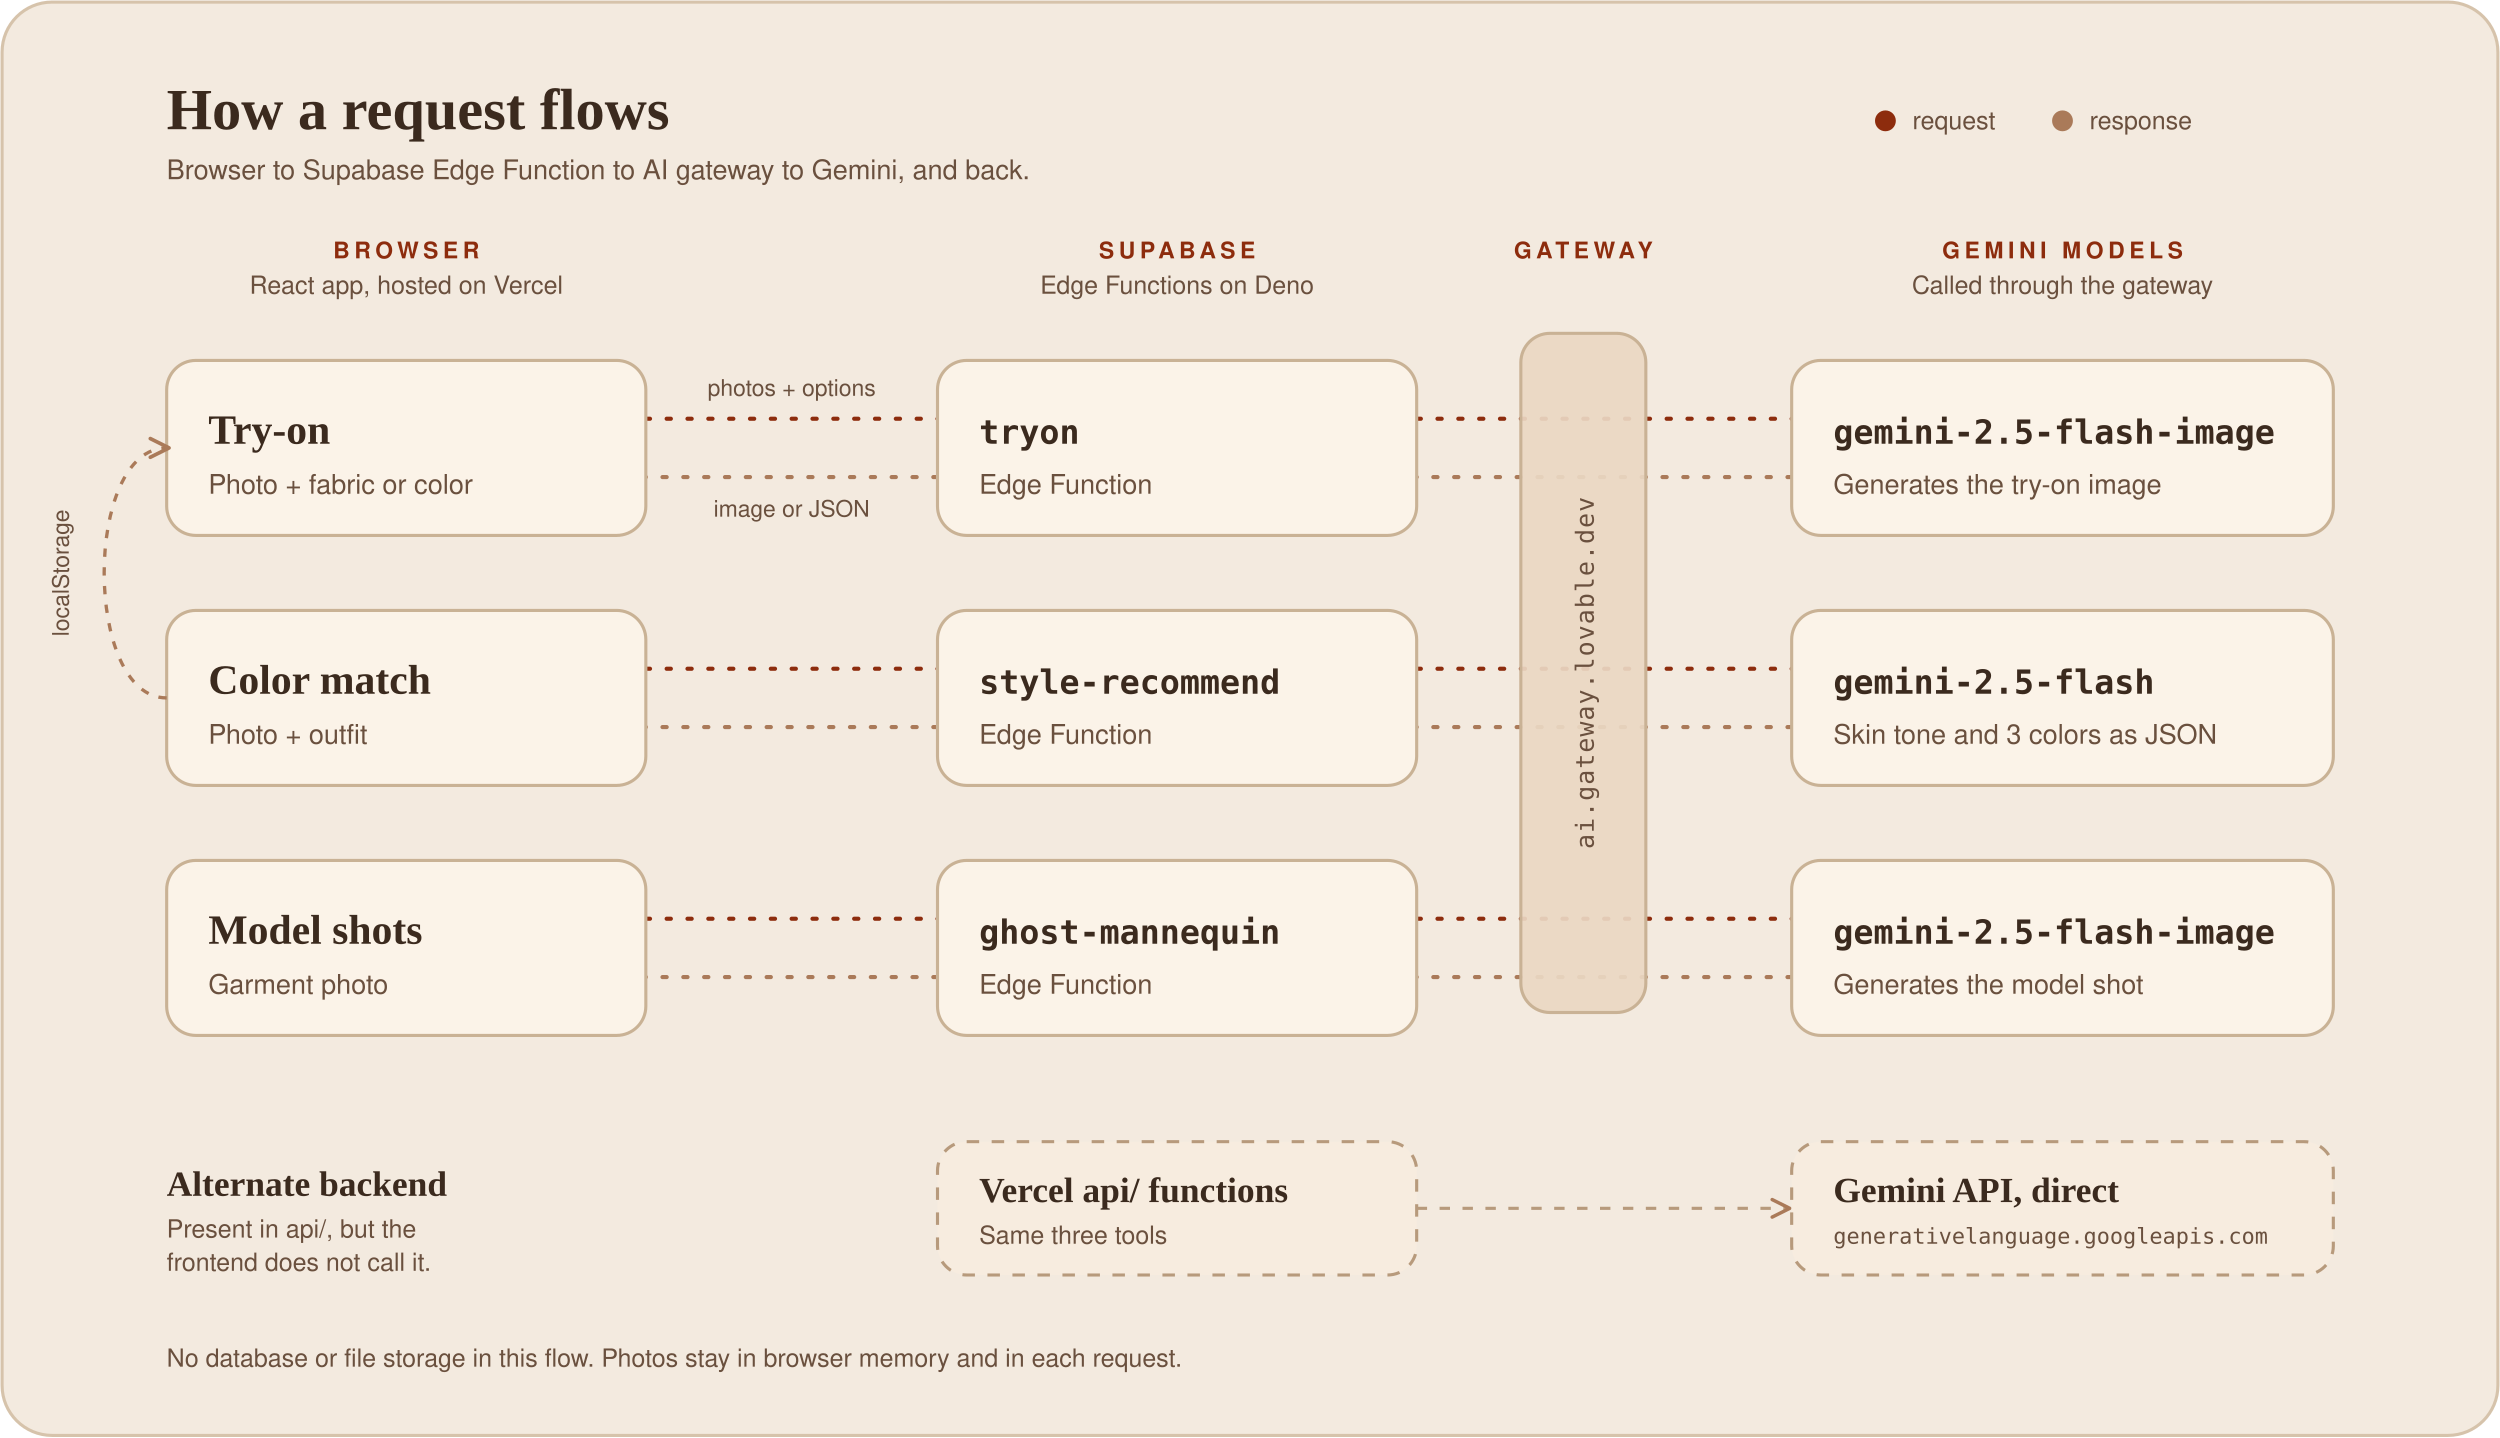
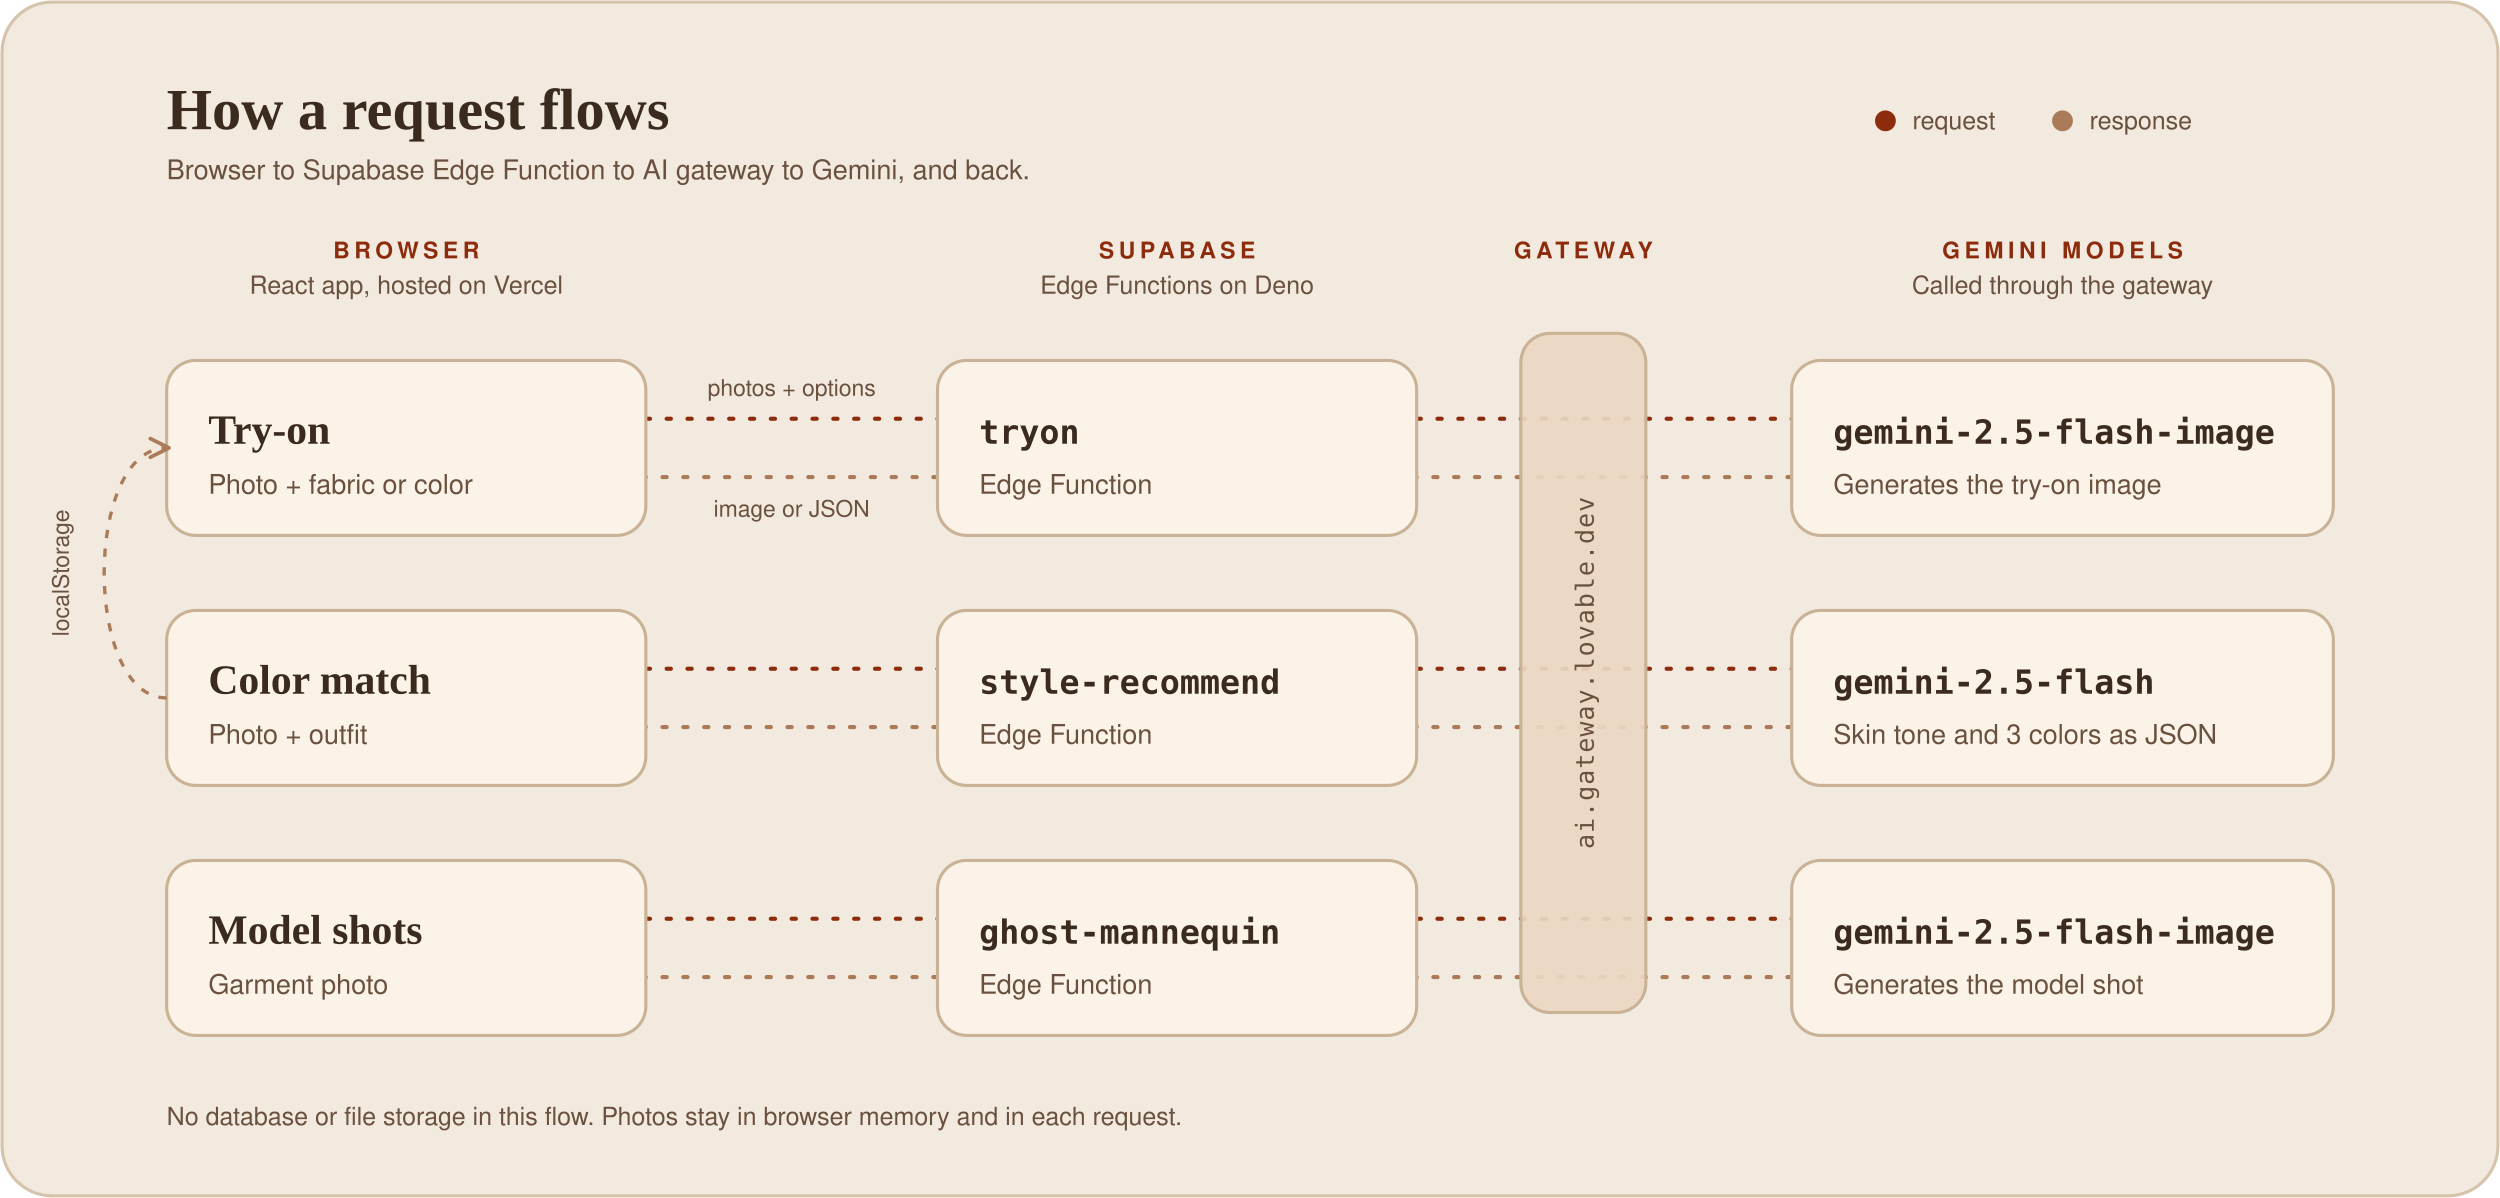
- <svg xmlns="http://www.w3.org/2000/svg" xmlns:xlink="http://www.w3.org/1999/xlink" viewBox="0 0 1200 690" width="1200" height="690" role="img" aria-labelledby="t d">
+ <svg xmlns="http://www.w3.org/2000/svg" xmlns:xlink="http://www.w3.org/1999/xlink" viewBox="0 0 1200 575" width="1200" height="575" role="img" aria-labelledby="t d">
  <defs>
    <style>
      .serif{font-family:Georgia,'Times New Roman',serif}
      .sans{font-family:-apple-system,'Segoe UI',Helvetica,Arial,sans-serif}
      .mono{font-family:ui-monospace,SFMono-Regular,Menlo,Consolas,monospace}
      .bg{fill:#f3eadf;stroke:#d6c3ab;stroke-width:1.5}
      .card{fill:#fbf3e8;stroke:#c9b295;stroke-width:1.5}
      .band{fill:#ead8c3;fill-opacity:.92;stroke:#c9b295;stroke-width:1.5}
-       .alt{fill:#f7ecdf;stroke:#b79a7c;stroke-width:1.5;stroke-dasharray:6 6}
-       .t1{font-size:28px;font-weight:600;fill:#3b2a1e}
+           .t1{font-size:28px;font-weight:600;fill:#3b2a1e}
      .t2{font-size:20px;font-weight:600;fill:#3b2a1e}
      .t2.mono{font-size:16px;font-weight:600}
      .sub{font-size:13px;fill:#6a503e}
      .sub.mono{font-size:10.5px}
      .head{font-size:11px;font-weight:600;letter-spacing:.2em;fill:#8d2c0d}
      .note{font-size:12px;fill:#6a503e}
      .req{fill:none;stroke:#8d2c0d;stroke-width:2;stroke-linecap:round;stroke-dasharray:2 8;animation:flow 1.1s linear infinite}
      .res{fill:none;stroke:#aa7a59;stroke-width:2;stroke-linecap:round;stroke-dasharray:2 8;animation:flow 1.1s linear infinite reverse}
-       .ghost{fill:none;stroke:#b79a7c;stroke-width:1.5;stroke-dasharray:5 6}
      @keyframes flow{to{stroke-dashoffset:-20}}
      @media (prefers-reduced-motion:reduce){
        .req,.res{animation:none}
        .dot{display:none}
      }
    </style>
    <marker id="arrow" viewBox="0 0 10 10" refX="8" refY="5" markerWidth="7" markerHeight="7" orient="auto-start-reverse">
      <path d="M1 1L9 5L1 9" fill="none" stroke="#aa7a59" stroke-width="1.6" stroke-linecap="round" stroke-linejoin="round" />
    </marker>
  </defs>
-   <rect x="1" y="1" width="1198" height="688" rx="24" class="bg" />
+   <rect x="1" y="1" width="1198" height="573" rx="24" class="bg" />
  <text x="80" y="62" class="serif t1">How a request flows</text>
  <text x="80" y="86" class="sans sub">Browser to Supabase Edge Function to AI gateway to Gemini, and back.</text>
  <g class="sans note">
    <circle cx="905" cy="58" r="5" fill="#8d2c0d" />
    <text x="918" y="62">request</text>
    <circle cx="990" cy="58" r="5" fill="#aa7a59" />
    <text x="1003" y="62">response</text>
  </g>
  <text x="195" y="124" text-anchor="middle" class="sans head">BROWSER</text>
  <text x="195" y="141" text-anchor="middle" class="sans sub" style="font-size:12px">React app, hosted on Vercel</text>
  <text x="565" y="124" text-anchor="middle" class="sans head">SUPABASE</text>
  <text x="565" y="141" text-anchor="middle" class="sans sub" style="font-size:12px">Edge Functions on Deno</text>
  <text x="760" y="124" text-anchor="middle" class="sans head">GATEWAY</text>
  <text x="990" y="124" text-anchor="middle" class="sans head">GEMINI MODELS</text>
  <text x="990" y="141" text-anchor="middle" class="sans sub" style="font-size:12px">Called through the gateway</text>
  <defs>
    <path id="rq1" d="M290 201H880" />
    <path id="rs1" d="M880 229H290" />
    <path id="rq2" d="M290 321H880" />
    <path id="rs2" d="M880 349H290" />
    <path id="rq3" d="M290 441H880" />
    <path id="rs3" d="M880 469H290" />
  </defs>
  <use xlink:href="#rq1" href="#rq1" class="req" />
  <use xlink:href="#rs1" href="#rs1" class="res" />
  <use xlink:href="#rq2" href="#rq2" class="req" />
  <use xlink:href="#rs2" href="#rs2" class="res" />
  <use xlink:href="#rq3" href="#rq3" class="req" />
  <use xlink:href="#rs3" href="#rs3" class="res" />
  <circle class="dot" r="5" fill="#8d2c0d" opacity="0">
    <animateMotion dur="7s" begin="0.0s" repeatCount="indefinite" calcMode="linear" keyPoints="0;1;1" keyTimes="0;0.4;1">
      <mpath xlink:href="#rq1" href="#rq1" />
    </animateMotion>
    <animate attributeName="opacity" dur="7s" begin="0.0s" repeatCount="indefinite" values="0;1;1;0;0" keyTimes="0;0.03;0.37;0.4;1" />
  </circle>
  <circle class="dot" r="5" fill="#aa7a59" opacity="0">
    <animateMotion dur="7s" begin="0.0s" repeatCount="indefinite" calcMode="linear" keyPoints="0;0;1;1" keyTimes="0;0.55;0.95;1">
      <mpath xlink:href="#rs1" href="#rs1" />
    </animateMotion>
    <animate attributeName="opacity" dur="7s" begin="0.0s" repeatCount="indefinite" values="0;0;1;1;0;0" keyTimes="0;0.55;0.58;0.92;0.95;1" />
  </circle>
  <circle class="dot" r="5" fill="#8d2c0d" opacity="0">
    <animateMotion dur="7s" begin="0.7s" repeatCount="indefinite" calcMode="linear" keyPoints="0;1;1" keyTimes="0;0.4;1">
      <mpath xlink:href="#rq2" href="#rq2" />
    </animateMotion>
    <animate attributeName="opacity" dur="7s" begin="0.7s" repeatCount="indefinite" values="0;1;1;0;0" keyTimes="0;0.03;0.37;0.4;1" />
  </circle>
  <circle class="dot" r="5" fill="#aa7a59" opacity="0">
    <animateMotion dur="7s" begin="0.7s" repeatCount="indefinite" calcMode="linear" keyPoints="0;0;1;1" keyTimes="0;0.55;0.95;1">
      <mpath xlink:href="#rs2" href="#rs2" />
    </animateMotion>
    <animate attributeName="opacity" dur="7s" begin="0.7s" repeatCount="indefinite" values="0;0;1;1;0;0" keyTimes="0;0.55;0.58;0.92;0.95;1" />
  </circle>
  <circle class="dot" r="5" fill="#8d2c0d" opacity="0">
    <animateMotion dur="7s" begin="1.4s" repeatCount="indefinite" calcMode="linear" keyPoints="0;1;1" keyTimes="0;0.4;1">
      <mpath xlink:href="#rq3" href="#rq3" />
    </animateMotion>
    <animate attributeName="opacity" dur="7s" begin="1.4s" repeatCount="indefinite" values="0;1;1;0;0" keyTimes="0;0.03;0.37;0.4;1" />
  </circle>
  <circle class="dot" r="5" fill="#aa7a59" opacity="0">
    <animateMotion dur="7s" begin="1.4s" repeatCount="indefinite" calcMode="linear" keyPoints="0;0;1;1" keyTimes="0;0.55;0.95;1">
      <mpath xlink:href="#rs3" href="#rs3" />
    </animateMotion>
    <animate attributeName="opacity" dur="7s" begin="1.4s" repeatCount="indefinite" values="0;0;1;1;0;0" keyTimes="0;0.55;0.58;0.92;0.95;1" />
  </circle>
  <rect x="730" y="160" width="60" height="326" rx="14" class="band" />
  <text transform="translate(765 323) rotate(-90)" text-anchor="middle" class="mono" style="font-size:12px;fill:#6a503e;letter-spacing:.04em">ai.gateway.lovable.dev</text>
  <g>
    <rect x="80" y="173" width="230" height="84" rx="14" class="card" />
    <text x="100" y="213.0" class="serif t2">Try-on</text>
    <text x="100" y="237.0" class="sans sub">Photo + fabric or color</text>
  </g>
  <g>
    <rect x="450" y="173" width="230" height="84" rx="14" class="card" />
    <text x="470" y="213.0" class="mono t2">tryon</text>
    <text x="470" y="237.0" class="sans sub">Edge Function</text>
  </g>
  <g>
    <rect x="860" y="173" width="260" height="84" rx="14" class="card" />
    <text x="880" y="213.0" class="mono t2">gemini-2.5-flash-image</text>
    <text x="880" y="237.0" class="sans sub">Generates the try-on image</text>
  </g>
  <g>
    <rect x="80" y="293" width="230" height="84" rx="14" class="card" />
    <text x="100" y="333.0" class="serif t2">Color match</text>
    <text x="100" y="357.0" class="sans sub">Photo + outfit</text>
  </g>
  <g>
    <rect x="450" y="293" width="230" height="84" rx="14" class="card" />
    <text x="470" y="333.0" class="mono t2">style-recommend</text>
    <text x="470" y="357.0" class="sans sub">Edge Function</text>
  </g>
  <g>
    <rect x="860" y="293" width="260" height="84" rx="14" class="card" />
    <text x="880" y="333.0" class="mono t2">gemini-2.5-flash</text>
    <text x="880" y="357.0" class="sans sub">Skin tone and 3 colors as JSON</text>
  </g>
  <g>
    <rect x="80" y="413" width="230" height="84" rx="14" class="card" />
    <text x="100" y="453.0" class="serif t2">Model shots</text>
    <text x="100" y="477.0" class="sans sub">Garment photo</text>
  </g>
  <g>
    <rect x="450" y="413" width="230" height="84" rx="14" class="card" />
    <text x="470" y="453.0" class="mono t2">ghost-mannequin</text>
    <text x="470" y="477.0" class="sans sub">Edge Function</text>
  </g>
  <g>
    <rect x="860" y="413" width="260" height="84" rx="14" class="card" />
    <text x="880" y="453.0" class="mono t2">gemini-2.5-flash-image</text>
    <text x="880" y="477.0" class="sans sub">Generates the model shot</text>
  </g>
  <path d="M80 335C40 335 40 215 80 215" fill="none" stroke="#aa7a59" stroke-width="1.6" stroke-dasharray="4 5" marker-end="url(#arrow)" />
  <text transform="translate(33 275) rotate(-90)" text-anchor="middle" class="sans" style="font-size:11px;fill:#6a503e">localStorage</text>
  <text x="380" y="190" text-anchor="middle" class="sans note" style="font-size:11px">photos + options</text>
  <text x="380" y="248" text-anchor="middle" class="sans note" style="font-size:11px">image or JSON</text>
-   <text x="80" y="574" class="serif" style="font-size:17px;font-weight:600;fill:#3b2a1e">Alternate backend</text>
-   <text x="80" y="594" class="sans note">Present in api/, but the</text>
-   <text x="80" y="610" class="sans note">frontend does not call it.</text>
-   <rect x="450" y="548" width="230" height="64" rx="14" class="alt" />
-   <text x="470" y="577" class="serif" style="font-size:17px;font-weight:600;fill:#3b2a1e">Vercel api/ functions</text>
-   <text x="470" y="597" class="sans note">Same three tools</text>
-   <path d="M680 580H858" class="ghost" marker-end="url(#arrow)" />
-   <rect x="860" y="548" width="260" height="64" rx="14" class="alt" />
-   <text x="880" y="577" class="serif" style="font-size:17px;font-weight:600;fill:#3b2a1e">Gemini API, direct</text>
-   <text x="880" y="597" class="mono" style="font-size:10.5px;fill:#6a503e">generativelanguage.googleapis.com</text>
-   <text x="80" y="656" class="sans note">No database or file storage in this flow. Photos stay in browser memory and in each request.</text>
+   <text x="80" y="540" class="sans note">No database or file storage in this flow. Photos stay in browser memory and in each request.</text>
</svg>
